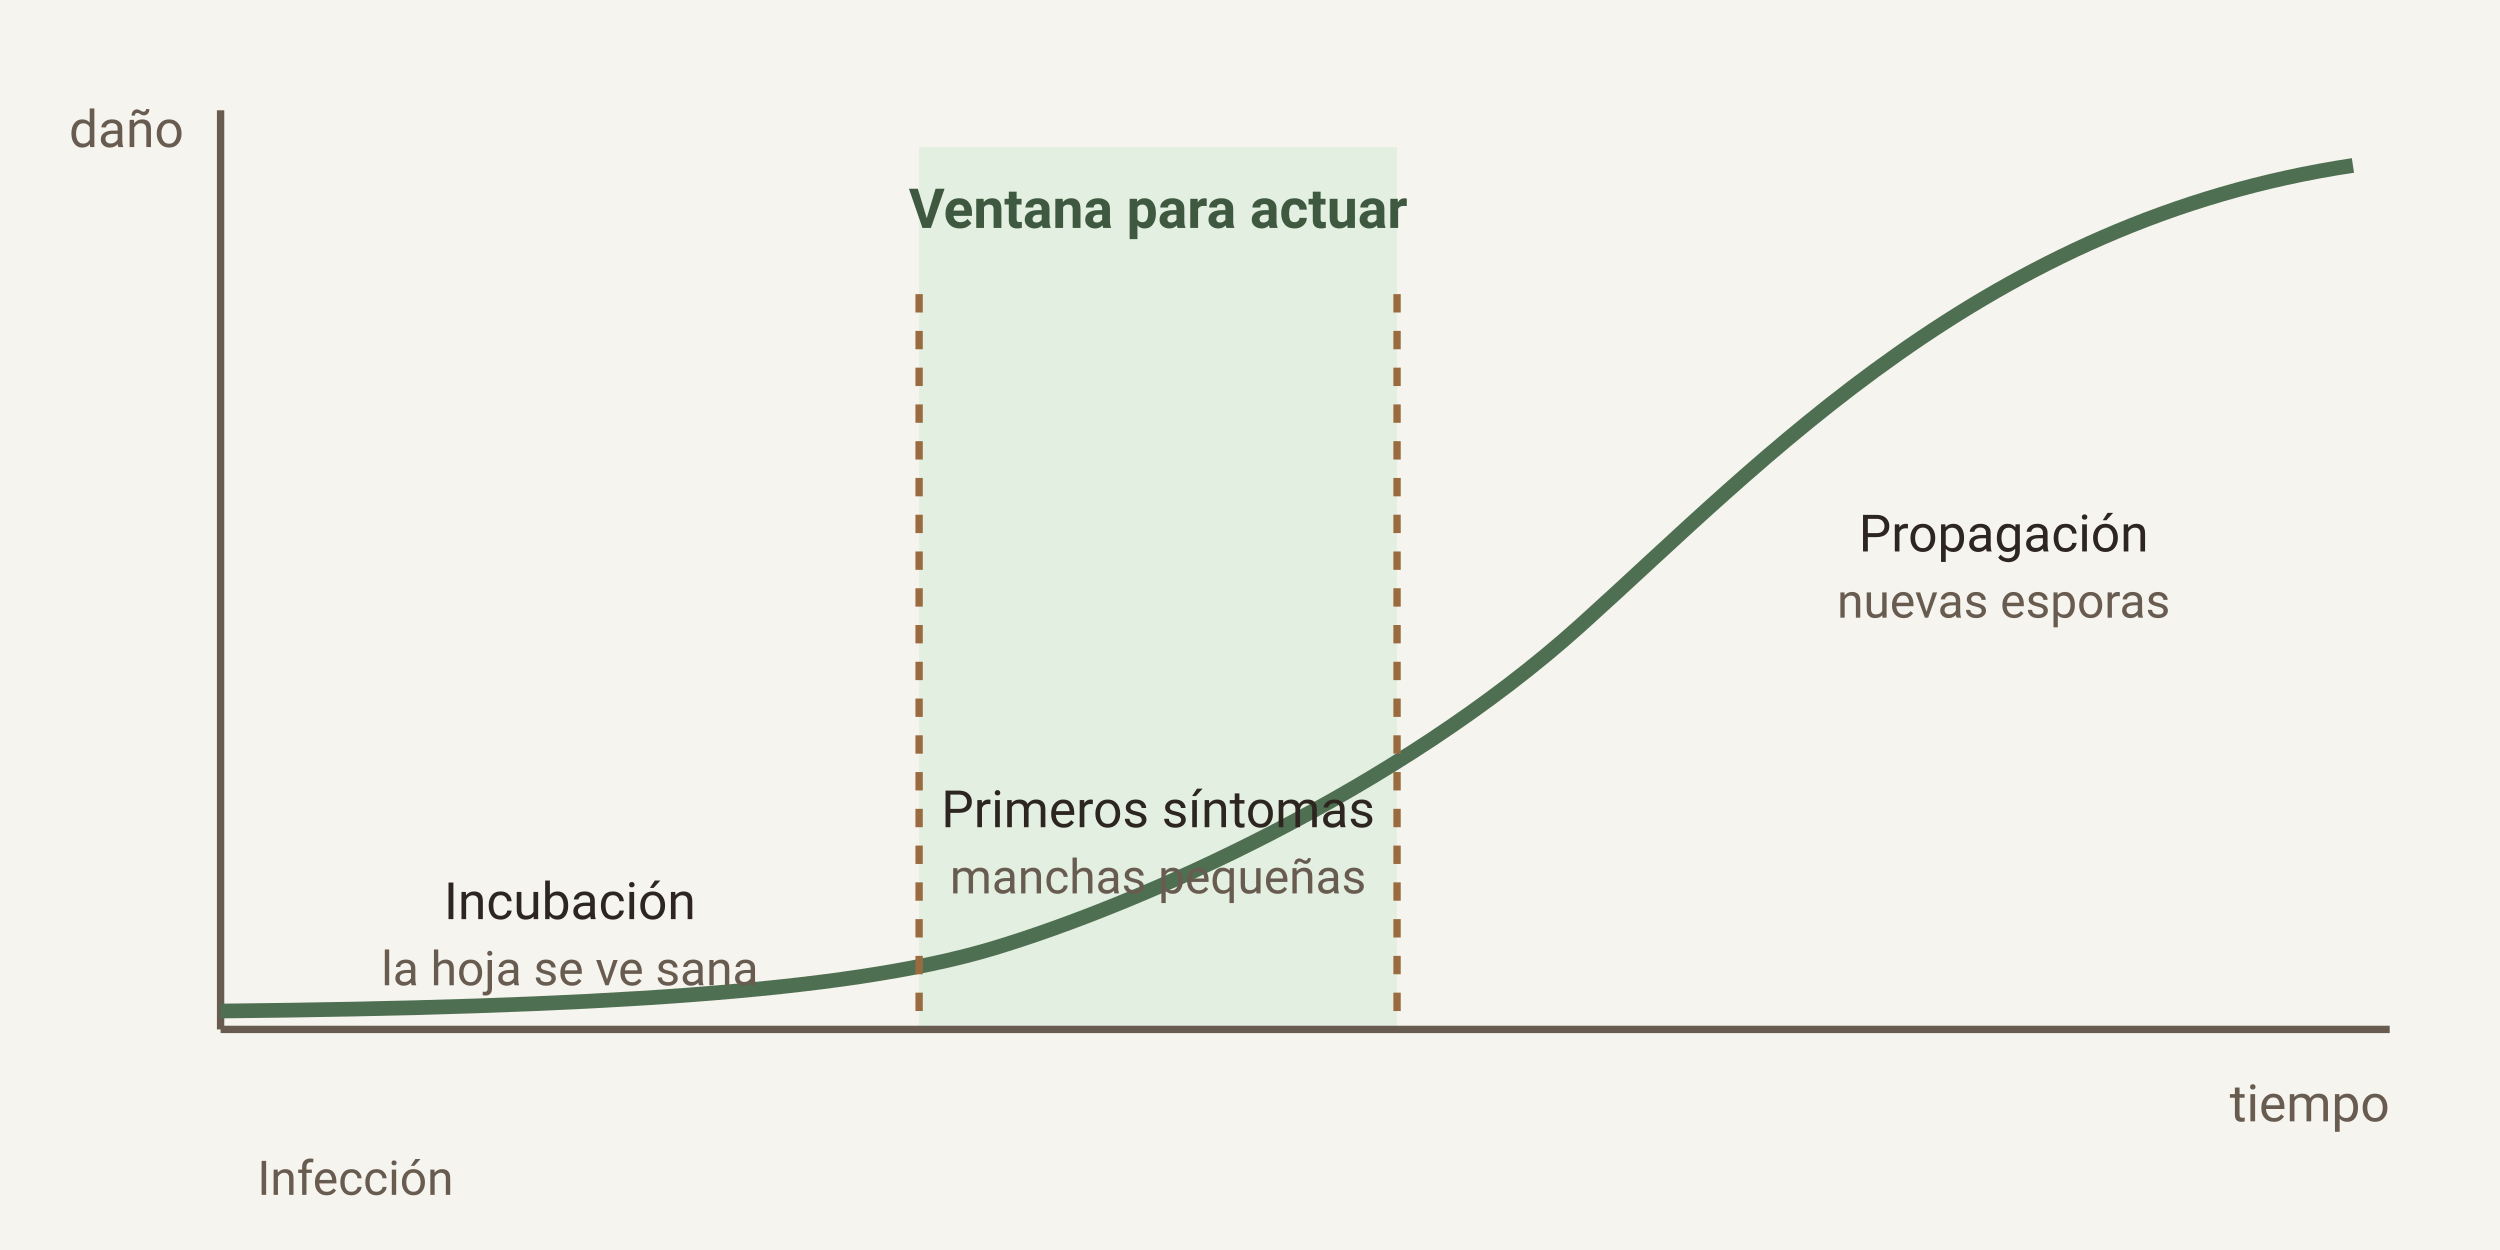
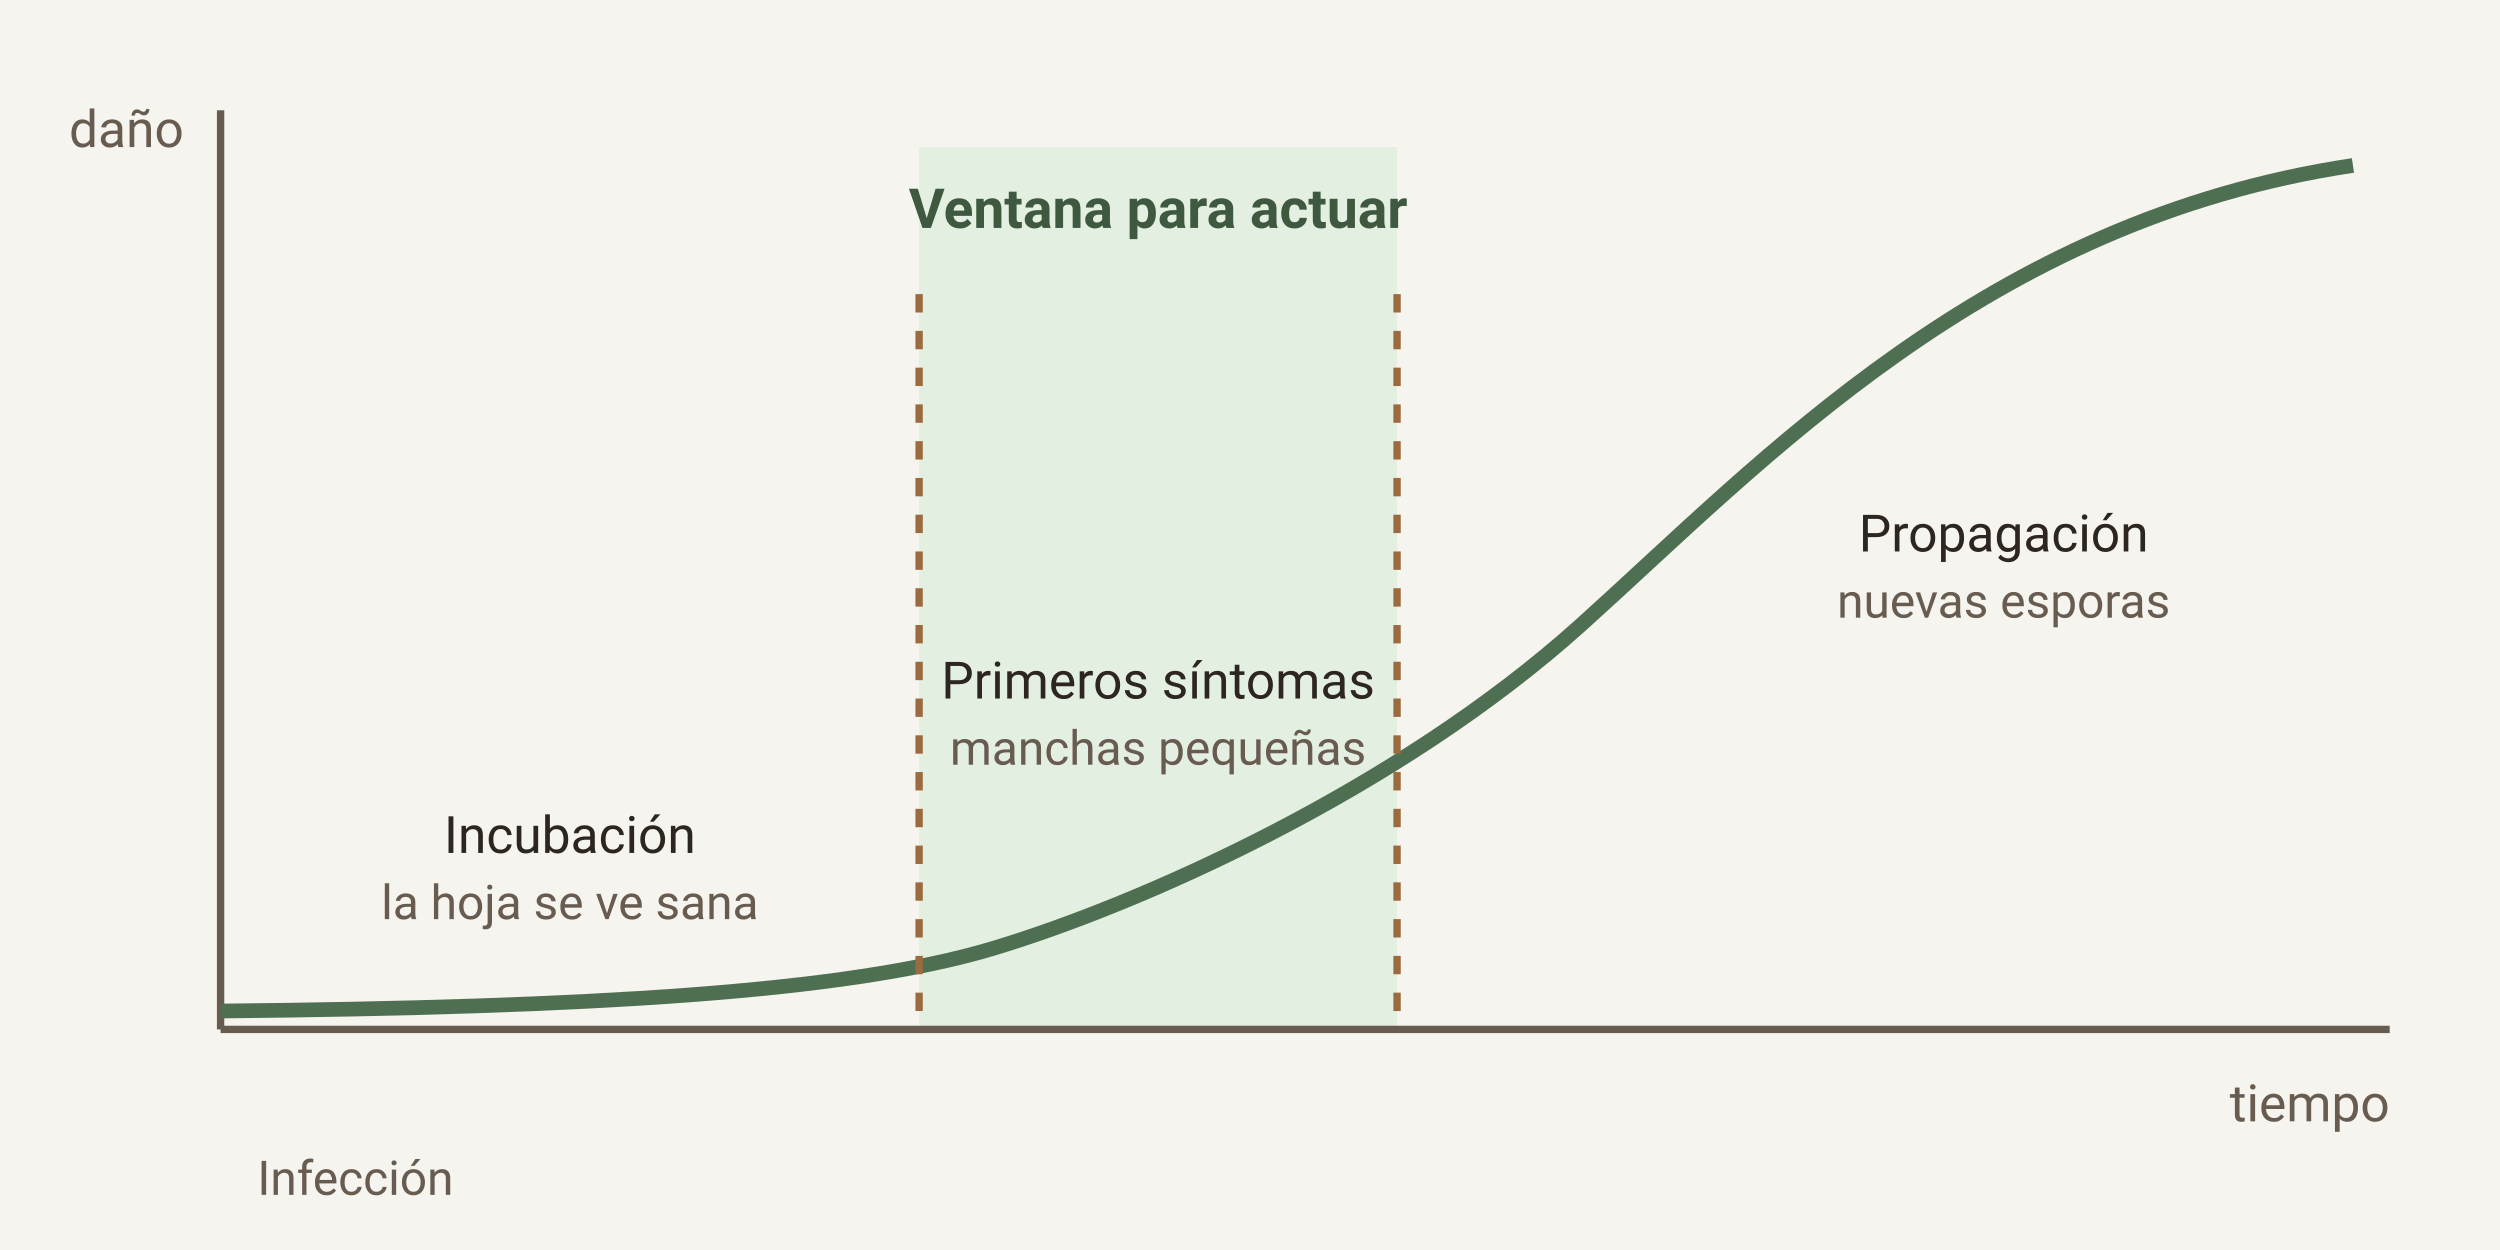
<svg xmlns="http://www.w3.org/2000/svg" viewBox="0 0 680 340" role="img" aria-labelledby="t d" font-family="-apple-system, Segoe UI, Roboto, Arial, sans-serif">
  <rect width="680" height="340" fill="#F6F4EE" />
  <rect x="250" y="40" width="130" height="240" fill="#E3EFE0" />
  <text x="315" y="62" text-anchor="middle" font-size="15" font-weight="700" fill="#3E5940">Ventana para actuar</text>
  <g stroke="#685B50" stroke-width="2" fill="none">
    <line x1="60" y1="280" x2="650" y2="280" />
    <line x1="60" y1="280" x2="60" y2="30" />
  </g>
  <path d="M60 280 L640 280" stroke="none" />
  <text x="650" y="305" text-anchor="end" font-size="14" fill="#685B50">tiempo</text>
  <text x="50" y="40" text-anchor="end" font-size="14" fill="#685B50">daño</text>
  <path d="M60 275 C 160 274, 230 270, 270 258 S 380 215, 430 170 S 540 60, 640 45" fill="none" stroke="#4F6F52" stroke-width="4" />
  <g font-size="14" fill="#2C2520" text-anchor="middle">
-     <text x="155" y="250">Incubación</text>
-     <text x="155" y="268" fill="#685B50" font-size="13">la hoja se ve sana</text>
-     <text x="315" y="225">Primeros síntomas</text>
-     <text x="315" y="243" fill="#685B50" font-size="13">manchas pequeñas</text>
+     <text x="155" y="232">Incubación</text>
+     <text x="155" y="250" fill="#685B50" font-size="13">la hoja se ve sana</text>
+     <text x="315" y="190">Primeros síntomas</text>
+     <text x="315" y="208" fill="#685B50" font-size="13">manchas pequeñas</text>
    <text x="545" y="150">Propagación</text>
    <text x="545" y="168" fill="#685B50" font-size="13">nuevas esporas</text>
  </g>
  <g stroke="#9A6B3F" stroke-width="2" stroke-dasharray="5 5">
    <line x1="250" y1="80" x2="250" y2="280" />
    <line x1="380" y1="80" x2="380" y2="280" />
  </g>
  <text x="70" y="325" font-size="13" fill="#685B50">Infección</text>
</svg>
